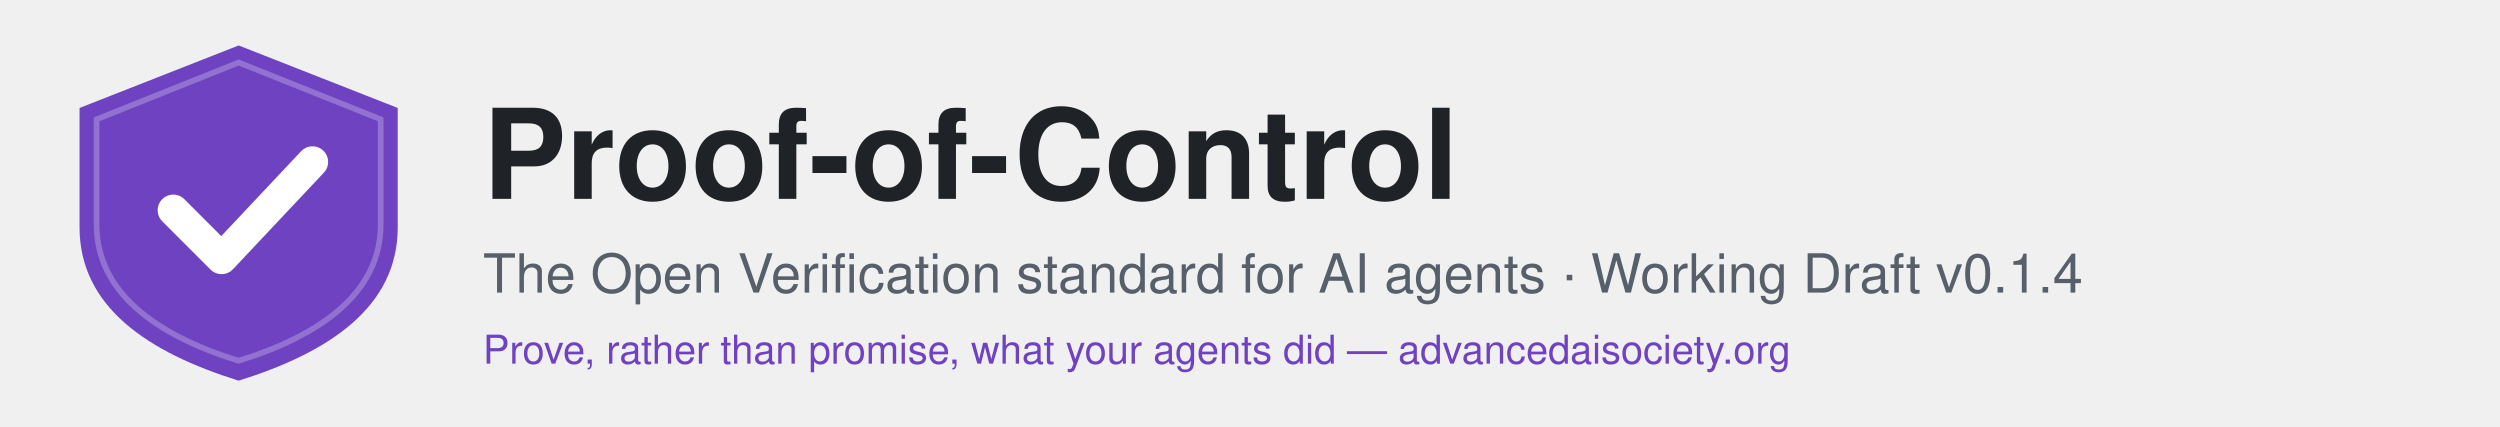
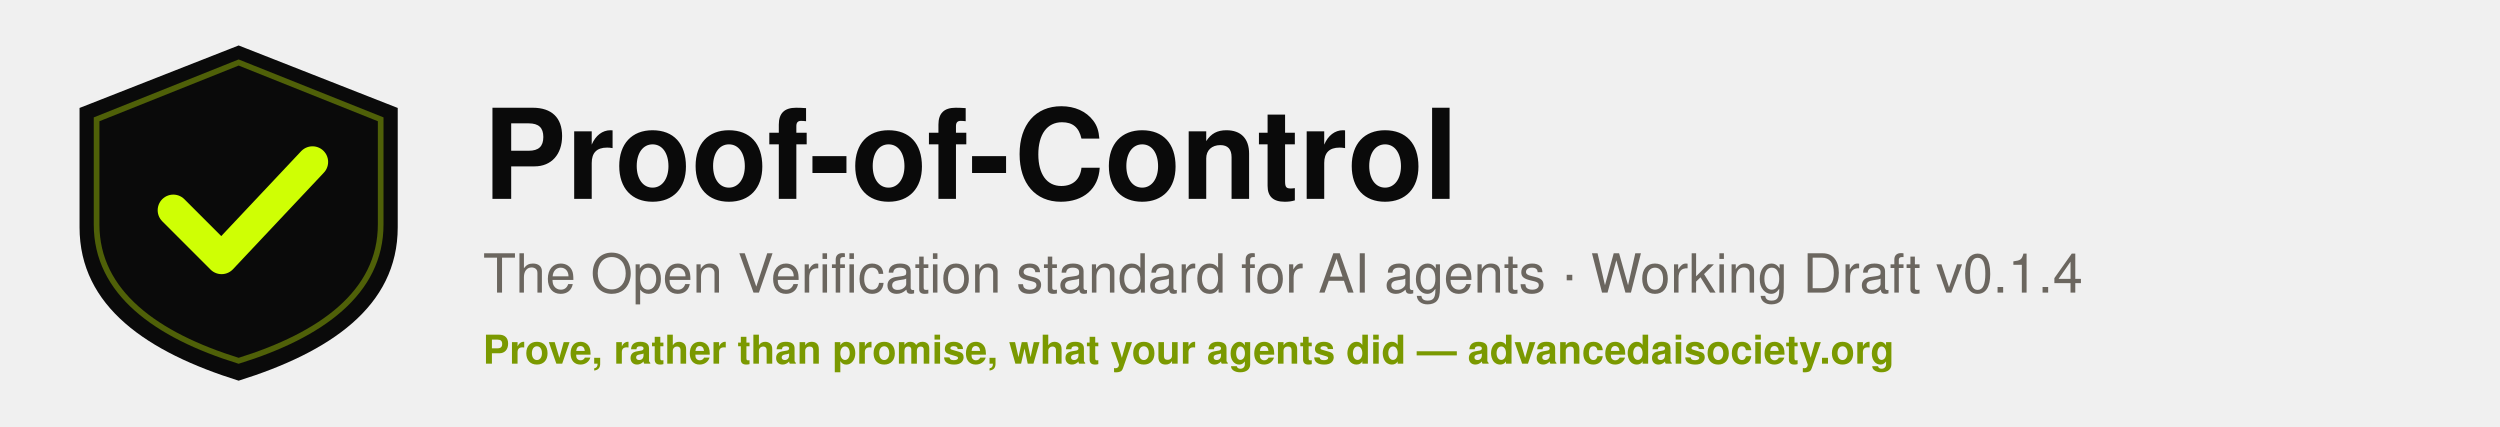
<svg xmlns="http://www.w3.org/2000/svg" width="880" height="150" viewBox="0 0 880 150" role="img" aria-label="Proof-of-Control: the Open Verification standard for AI agents">
  <g transform="translate(28,16)">
-     <path d="M56 0 L112 22 V64 C112 92 88 108 56 118 C24 108 0 92 0 64 V22 Z" fill="#6f42c1" />
-     <path d="M56 6 L106 26 V63 C106 87 85 102 56 111 C27 102 6 87 6 63 V26 Z" fill="none" stroke="#ffffff" stroke-opacity="0.25" stroke-width="2" />
-     <path d="M33 58 L50 75 L82 41" fill="none" stroke="#ffffff" stroke-width="11" stroke-linecap="round" stroke-linejoin="round" />
+     <path d="M56 0 L112 22 V64 C112 92 88 108 56 118 C24 108 0 92 0 64 V22 Z" fill="#0a0a0a" />
+     <path d="M56 6 L106 26 V63 C106 87 85 102 56 111 C27 102 6 87 6 63 V26 Z" fill="none" stroke="#cfff04" stroke-opacity="0.35" stroke-width="2" />
+     <path d="M33 58 L50 75 L82 41" fill="none" stroke="#cfff04" stroke-width="11" stroke-linecap="round" stroke-linejoin="round" />
  </g>
-   <text x="170" y="70" font-family="-apple-system,'Segoe UI',Helvetica,Arial,sans-serif" font-size="44" font-weight="700" fill="#1f2328">Proof-of-Control</text>
-   <text x="170" y="103" font-family="-apple-system,'Segoe UI',Helvetica,Arial,sans-serif" font-size="19" fill="#57606a">The Open Verification standard for AI agents · Working Draft v0.1.4</text>
-   <text x="170" y="128" font-family="-apple-system,'Segoe UI',Helvetica,Arial,sans-serif" font-size="14" fill="#6f42c1">Prove, rather than promise, what your agents did — advancedaisociety.org</text>
+   <text x="170" y="70" font-family="Montserrat,'Source Sans 3',-apple-system,'Segoe UI',Helvetica,Arial,sans-serif" font-size="44" font-weight="700" fill="#0a0a0a">Proof-of-Control</text>
+   <text x="170" y="103" font-family="Montserrat,'Source Sans 3',-apple-system,'Segoe UI',Helvetica,Arial,sans-serif" font-size="19" fill="#6b665f">The Open Verification standard for AI agents · Working Draft v0.1.4</text>
+   <text x="170" y="128" font-family="Montserrat,'Source Sans 3',-apple-system,'Segoe UI',Helvetica,Arial,sans-serif" font-size="14" font-weight="600" fill="#7a9900">Prove, rather than promise, what your agents did — advancedaisociety.org</text>
</svg>
